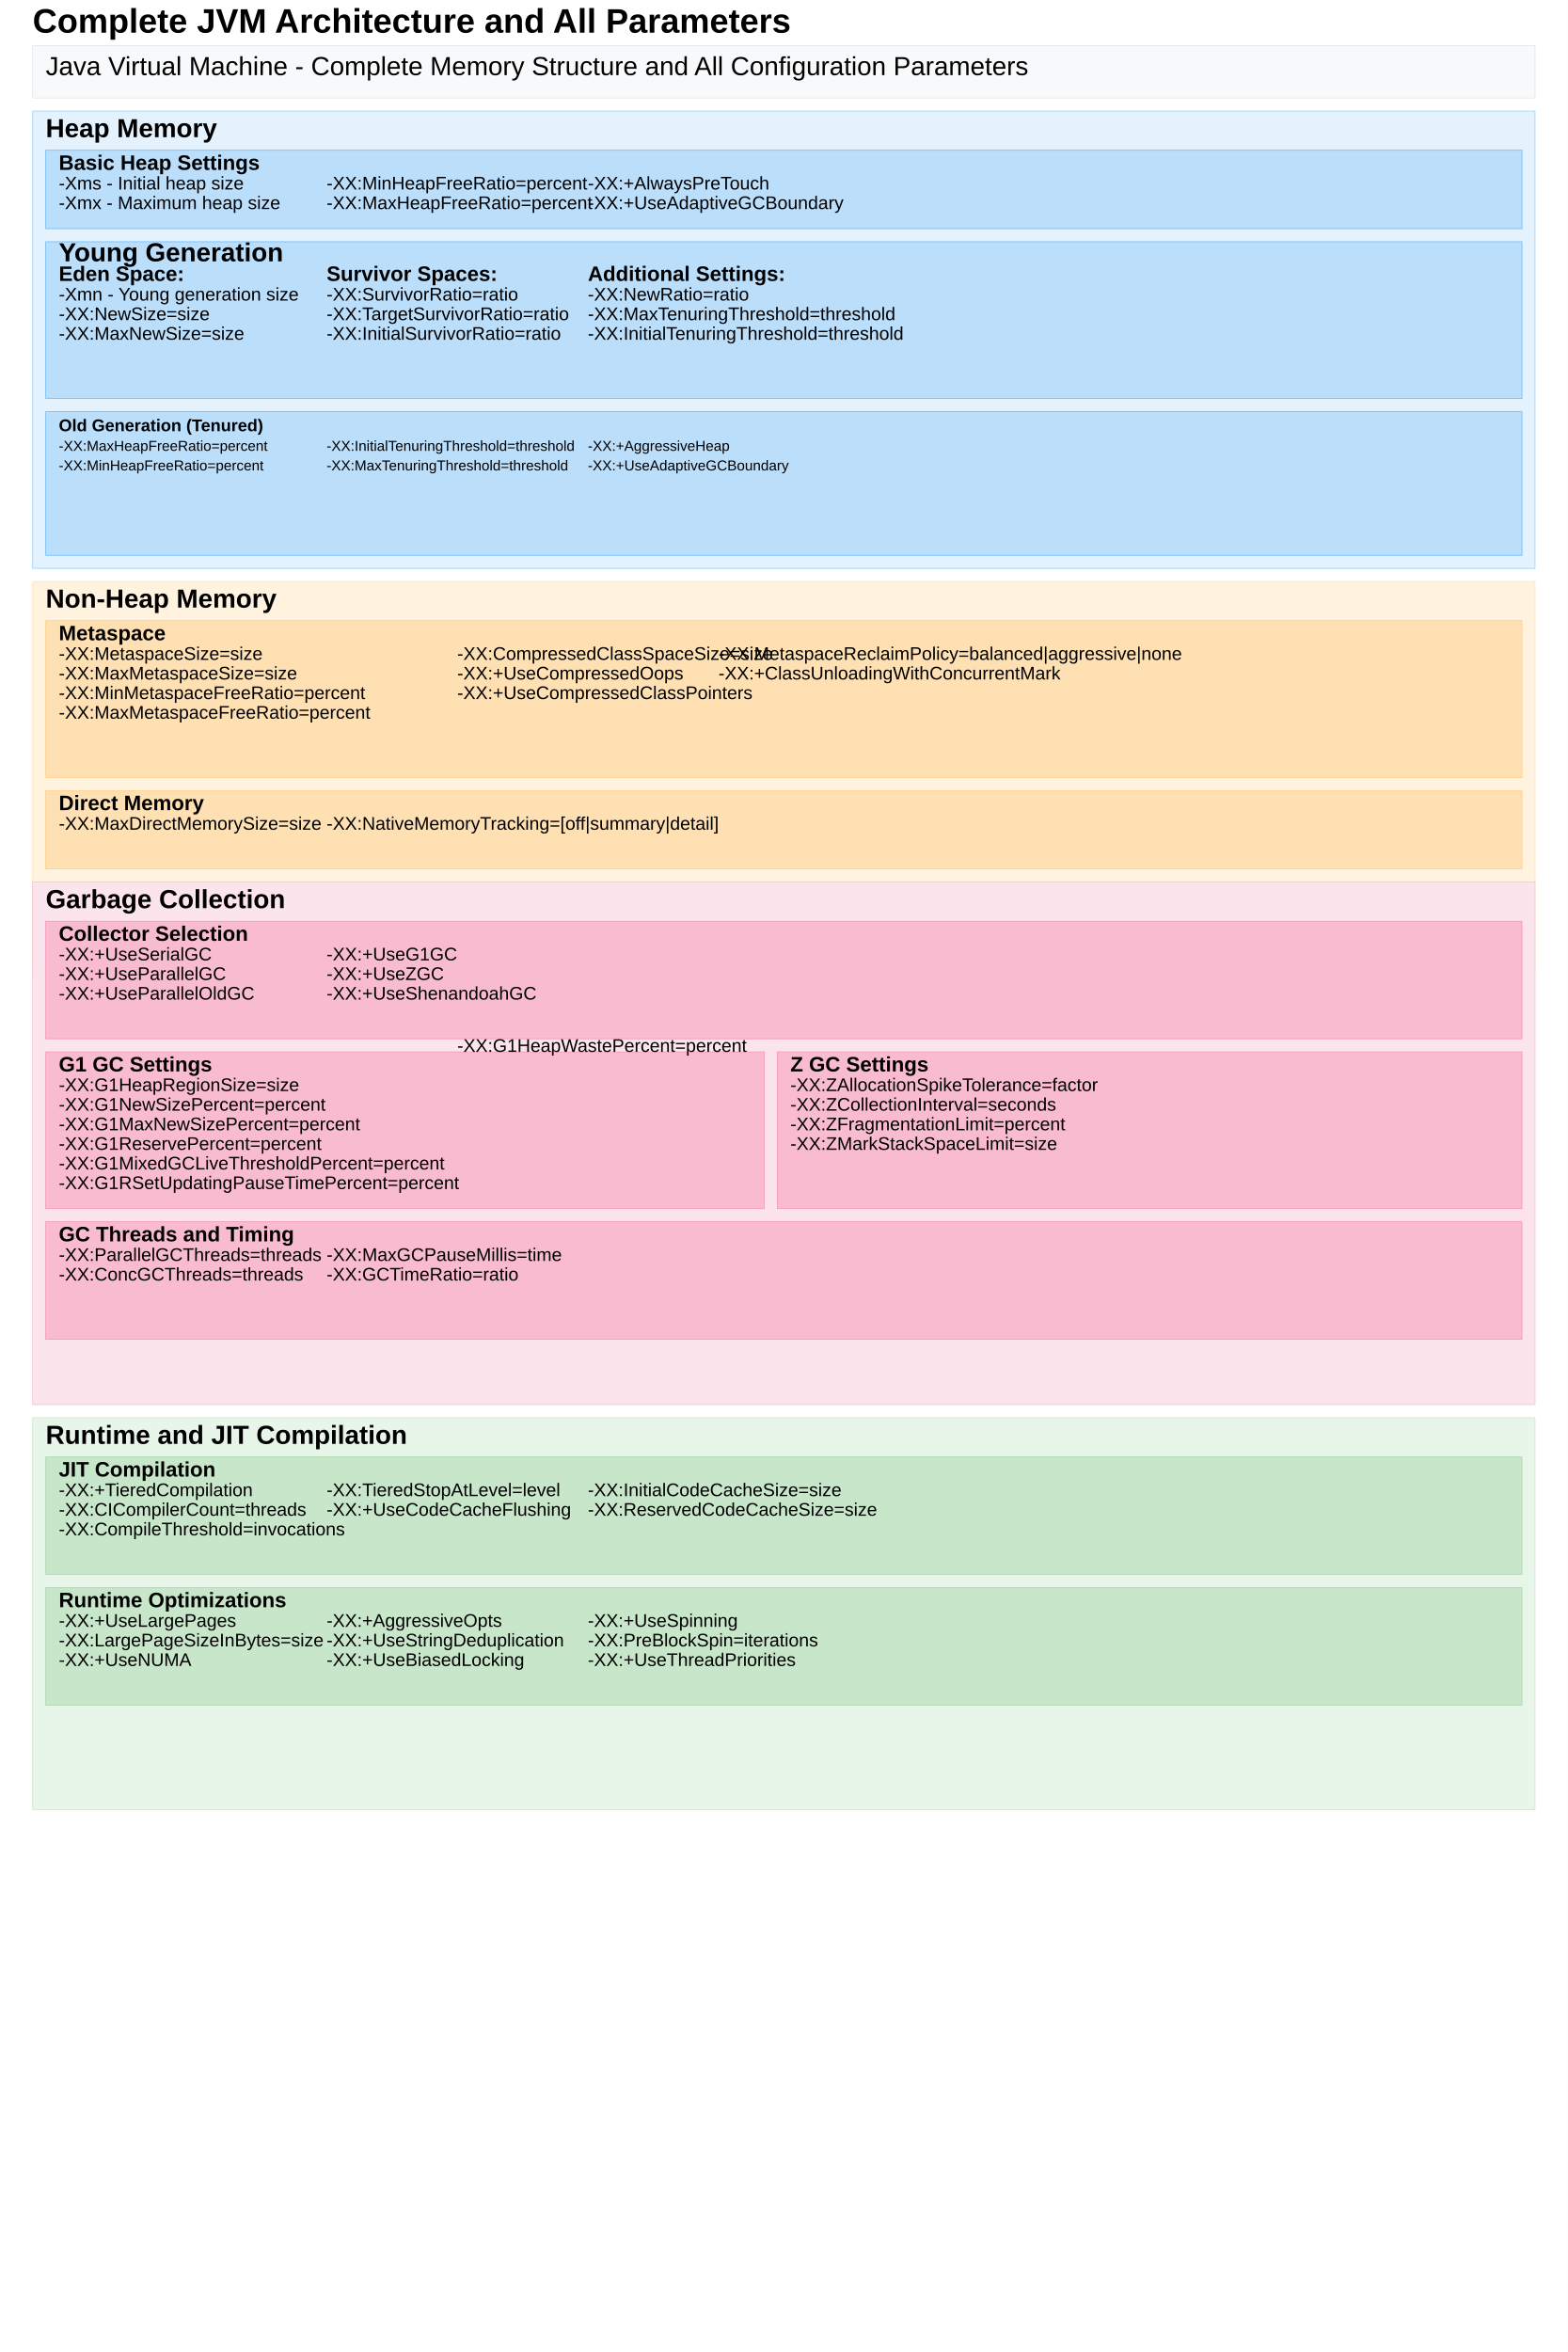
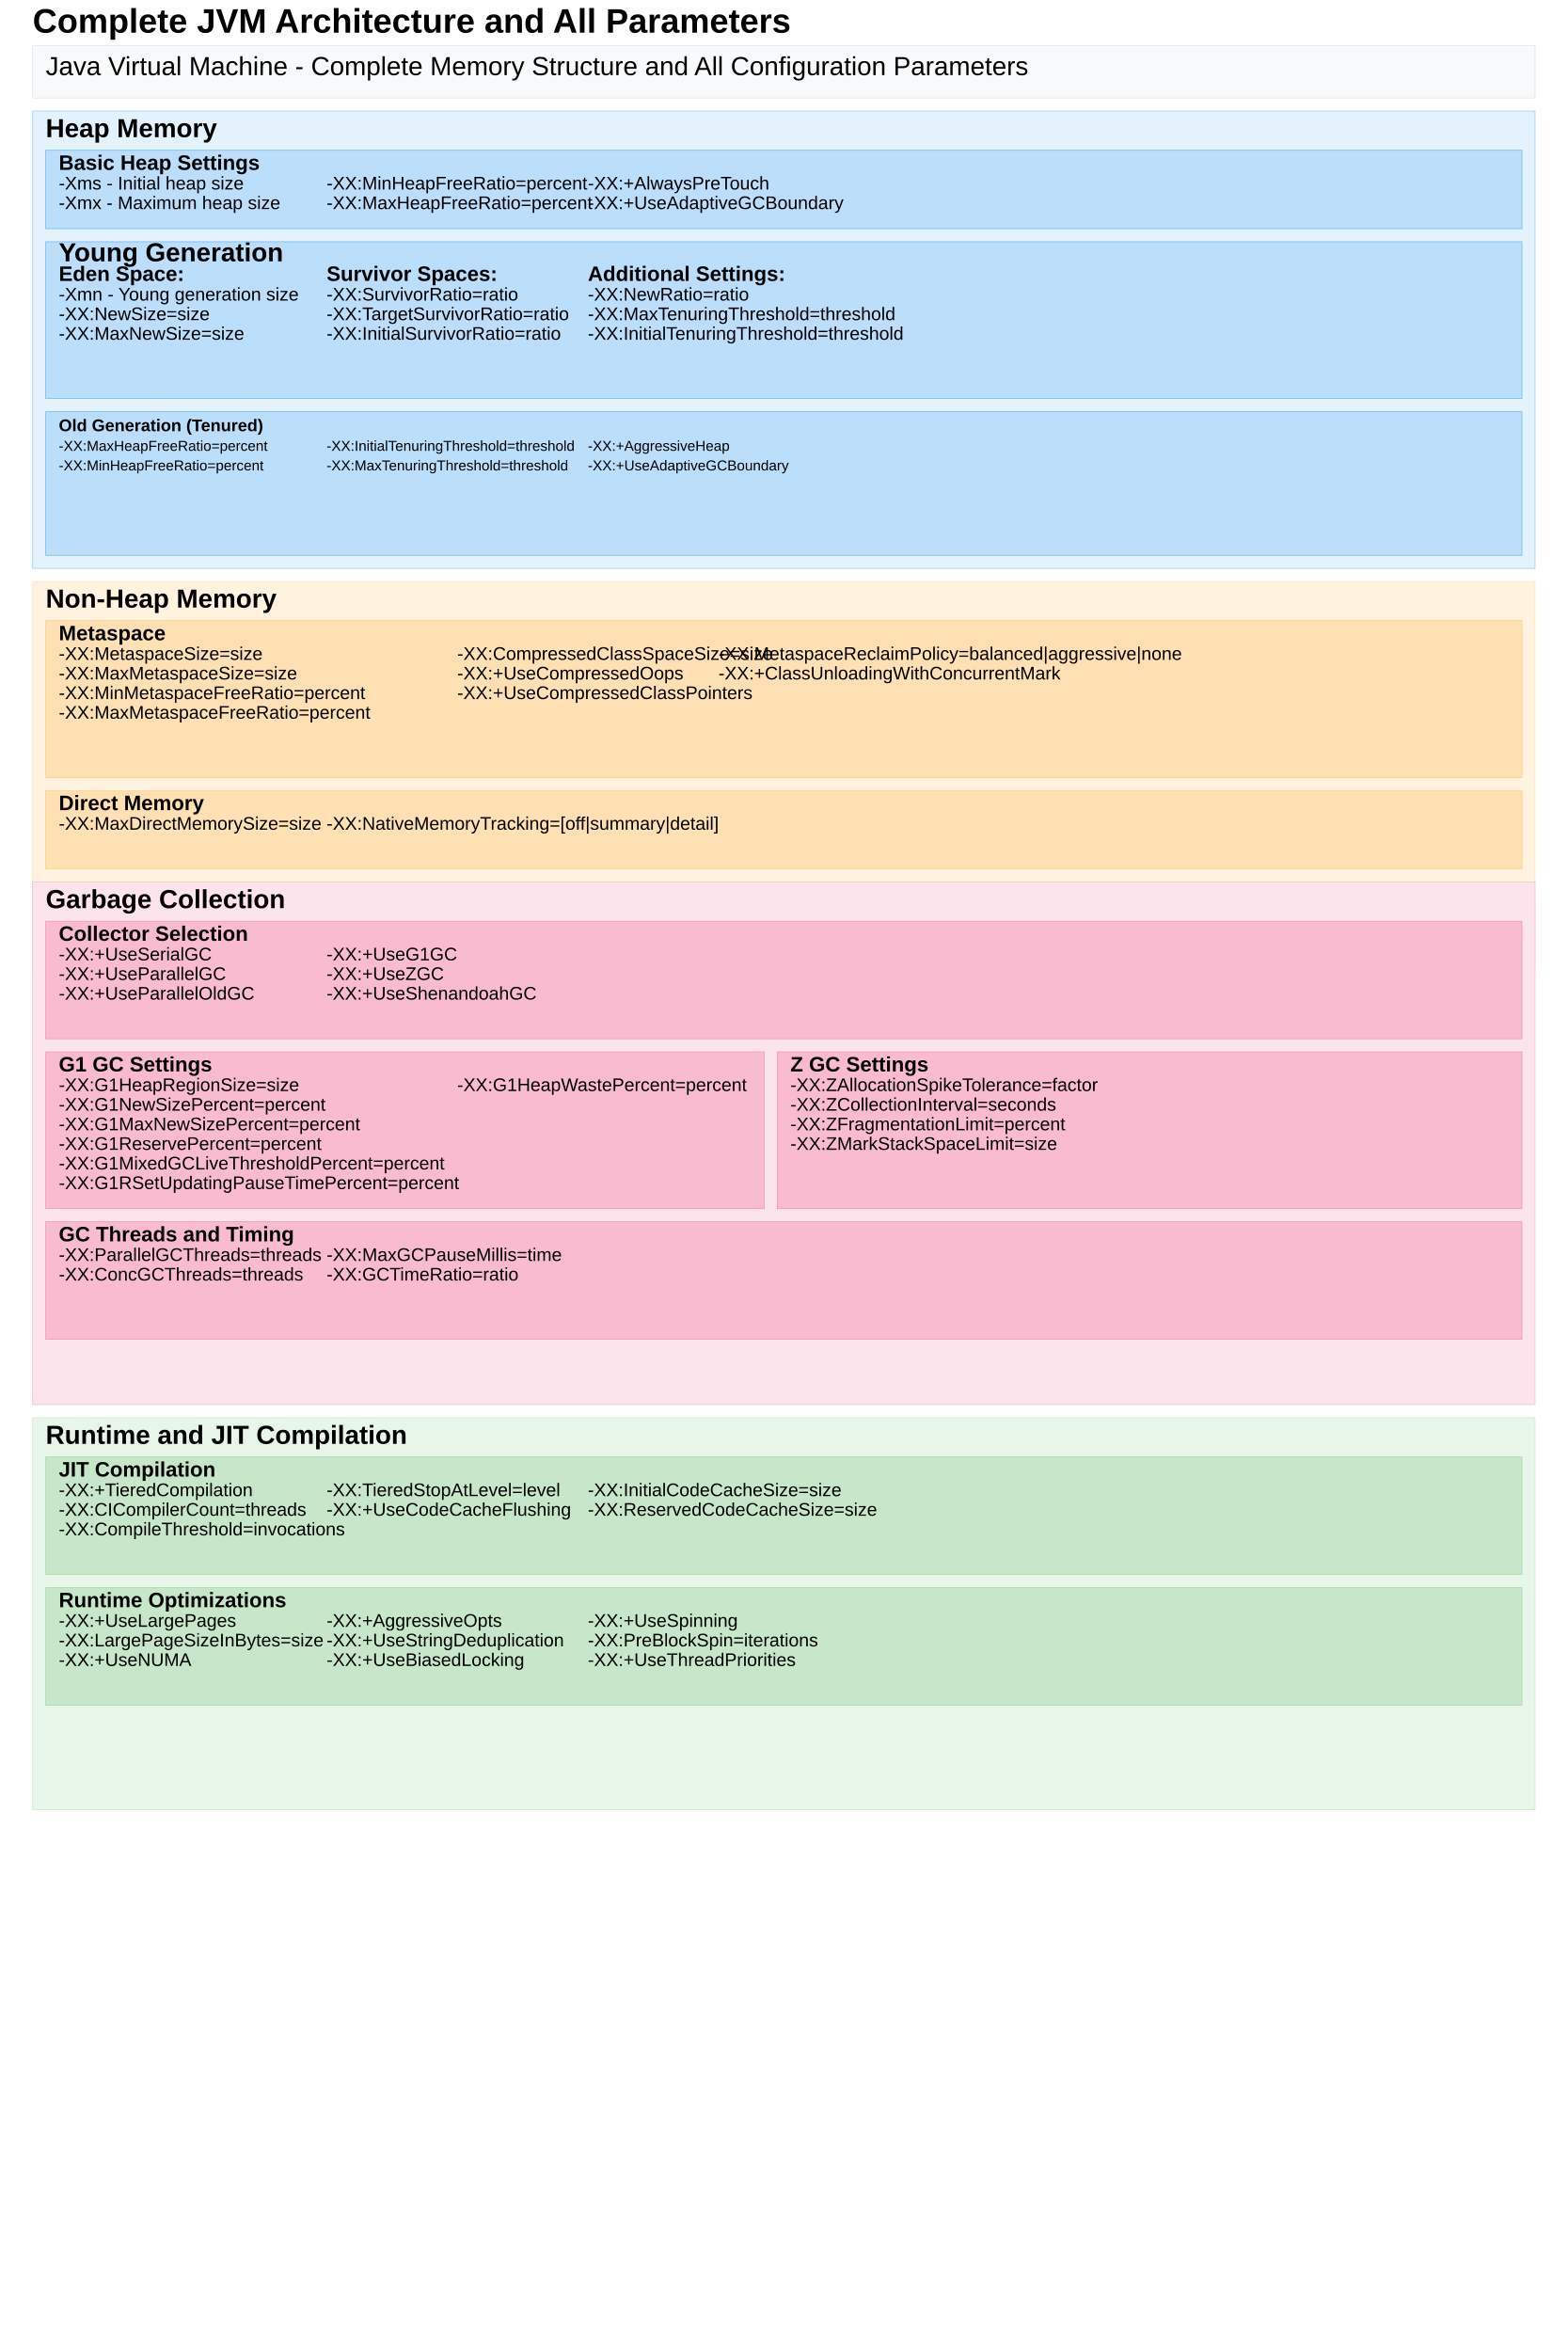
<svg xmlns="http://www.w3.org/2000/svg" viewBox="0 0 2400 3600">
  <rect x="0" y="0" width="2400" height="3600" fill="white" />
  <text x="50" y="50" font-family="Arial" font-size="52" font-weight="bold">Complete JVM Architecture and All Parameters</text>
  <rect x="50" y="70" width="2300" height="80" fill="#f8f9fa" stroke="#dee2e6" />
  <text x="70" y="115" font-family="Arial" font-size="40">Java Virtual Machine - Complete Memory Structure and All Configuration Parameters</text>
  <rect x="50" y="170" width="2300" height="700" fill="#e3f2fd" stroke="#90caf9" />
  <text x="70" y="210" font-family="Arial" font-size="40" font-weight="bold">Heap Memory</text>
  <rect x="70" y="230" width="2260" height="120" fill="#bbdefb" stroke="#64b5f6" />
  <text x="90" y="260" font-family="Arial" font-size="32" font-weight="bold">Basic Heap Settings</text>
  <text x="90" y="290" font-family="Arial" font-size="28">-Xms - Initial heap size</text>
  <text x="90" y="320" font-family="Arial" font-size="28">-Xmx - Maximum heap size</text>
  <text x="500" y="290" font-family="Arial" font-size="28">-XX:MinHeapFreeRatio=percent</text>
  <text x="500" y="320" font-family="Arial" font-size="28">-XX:MaxHeapFreeRatio=percent</text>
  <text x="900" y="290" font-family="Arial" font-size="28">-XX:+AlwaysPreTouch</text>
  <text x="900" y="320" font-family="Arial" font-size="28">-XX:+UseAdaptiveGCBoundary</text>
  <rect x="70" y="370" width="2260" height="240" fill="#bbdefb" stroke="#64b5f6" />
  <text x="90" y="400" font-family="Arial" font-size="40" font-weight="bold">Young Generation</text>
  <text x="90" y="430" font-family="Arial" font-size="32" font-weight="bold">Eden Space:</text>
  <text x="90" y="460" font-family="Arial" font-size="28">-Xmn - Young generation size</text>
  <text x="90" y="490" font-family="Arial" font-size="28">-XX:NewSize=size</text>
  <text x="90" y="520" font-family="Arial" font-size="28">-XX:MaxNewSize=size</text>
  <text x="500" y="430" font-family="Arial" font-size="32" font-weight="bold">Survivor Spaces:</text>
  <text x="500" y="460" font-family="Arial" font-size="28">-XX:SurvivorRatio=ratio</text>
  <text x="500" y="490" font-family="Arial" font-size="28">-XX:TargetSurvivorRatio=ratio</text>
  <text x="500" y="520" font-family="Arial" font-size="28">-XX:InitialSurvivorRatio=ratio</text>
  <text x="900" y="430" font-family="Arial" font-size="32" font-weight="bold">Additional Settings:</text>
  <text x="900" y="460" font-family="Arial" font-size="28">-XX:NewRatio=ratio</text>
  <text x="900" y="490" font-family="Arial" font-size="28">-XX:MaxTenuringThreshold=threshold</text>
  <text x="900" y="520" font-family="Arial" font-size="28">-XX:InitialTenuringThreshold=threshold</text>
  <rect x="70" y="630" width="2260" height="220" fill="#bbdefb" stroke="#64b5f6" />
  <text x="90" y="660" font-family="Arial" font-size="26" font-weight="bold">Old Generation (Tenured)</text>
  <text x="90" y="690" font-family="Arial" font-size="22">-XX:MaxHeapFreeRatio=percent</text>
  <text x="90" y="720" font-family="Arial" font-size="22">-XX:MinHeapFreeRatio=percent</text>
  <text x="500" y="690" font-family="Arial" font-size="22">-XX:InitialTenuringThreshold=threshold</text>
  <text x="500" y="720" font-family="Arial" font-size="22">-XX:MaxTenuringThreshold=threshold</text>
  <text x="900" y="690" font-family="Arial" font-size="22">-XX:+AggressiveHeap</text>
  <text x="900" y="720" font-family="Arial" font-size="22">-XX:+UseAdaptiveGCBoundary</text>
  <rect x="50" y="890" width="2300" height="600" fill="#fff3e0" stroke="#ffe0b2" />
  <text x="70" y="930" font-family="Arial" font-size="40" font-weight="bold">Non-Heap Memory</text>
  <rect x="70" y="950" width="2260" height="240" fill="#ffe0b2" stroke="#ffcc80" />
  <text x="90" y="980" font-family="Arial" font-size="32" font-weight="bold">Metaspace</text>
  <text x="90" y="1010" font-family="Arial" font-size="28">-XX:MetaspaceSize=size</text>
  <text x="90" y="1040" font-family="Arial" font-size="28">-XX:MaxMetaspaceSize=size</text>
  <text x="90" y="1070" font-family="Arial" font-size="28">-XX:MinMetaspaceFreeRatio=percent</text>
  <text x="90" y="1100" font-family="Arial" font-size="28">-XX:MaxMetaspaceFreeRatio=percent</text>
  <text x="700" y="1010" font-family="Arial" font-size="28">-XX:CompressedClassSpaceSize=size</text>
  <text x="700" y="1040" font-family="Arial" font-size="28">-XX:+UseCompressedOops</text>
  <text x="700" y="1070" font-family="Arial" font-size="28">-XX:+UseCompressedClassPointers</text>
  <text x="1100" y="1010" font-family="Arial" font-size="28">-XX:MetaspaceReclaimPolicy=balanced|aggressive|none</text>
  <text x="1100" y="1040" font-family="Arial" font-size="28">-XX:+ClassUnloadingWithConcurrentMark</text>
  <rect x="70" y="1210" width="2260" height="120" fill="#ffe0b2" stroke="#ffcc80" />
  <text x="90" y="1240" font-family="Arial" font-size="32" font-weight="bold">Direct Memory</text>
  <text x="90" y="1270" font-family="Arial" font-size="28">-XX:MaxDirectMemorySize=size</text>
  <text x="500" y="1270" font-family="Arial" font-size="28">-XX:NativeMemoryTracking=[off|summary|detail]</text>
  <rect x="50" y="1350" width="2300" height="800" fill="#fce4ec" stroke="#f8bbd0" />
  <text x="70" y="1390" font-family="Arial" font-size="40" font-weight="bold">Garbage Collection</text>
  <rect x="70" y="1410" width="2260" height="180" fill="#f8bbd0" stroke="#f48fb1" />
  <text x="90" y="1440" font-family="Arial" font-size="32" font-weight="bold">Collector Selection</text>
  <text x="90" y="1470" font-family="Arial" font-size="28">-XX:+UseSerialGC</text>
  <text x="90" y="1500" font-family="Arial" font-size="28">-XX:+UseParallelGC</text>
  <text x="90" y="1530" font-family="Arial" font-size="28">-XX:+UseParallelOldGC</text>
  <text x="500" y="1470" font-family="Arial" font-size="28">-XX:+UseG1GC</text>
  <text x="500" y="1500" font-family="Arial" font-size="28">-XX:+UseZGC</text>
  <text x="500" y="1530" font-family="Arial" font-size="28">-XX:+UseShenandoahGC</text>
  <rect x="70" y="1610" width="1100" height="240" fill="#f8bbd0" stroke="#f48fb1" />
  <text x="90" y="1640" font-family="Arial" font-size="32" font-weight="bold">G1 GC Settings</text>
  <text x="90" y="1670" font-family="Arial" font-size="28">-XX:G1HeapRegionSize=size</text>
  <text x="90" y="1700" font-family="Arial" font-size="28">-XX:G1NewSizePercent=percent</text>
  <text x="90" y="1730" font-family="Arial" font-size="28">-XX:G1MaxNewSizePercent=percent</text>
  <text x="90" y="1760" font-family="Arial" font-size="28">-XX:G1ReservePercent=percent</text>
  <text x="90" y="1790" font-family="Arial" font-size="28">-XX:G1MixedGCLiveThresholdPercent=percent</text>
  <text x="90" y="1820" font-family="Arial" font-size="28">-XX:G1RSetUpdatingPauseTimePercent=percent</text>
-   <text x="700" y="1610" font-family="Arial" font-size="28">-XX:G1HeapWastePercent=percent</text>
+   <text x="700" y="1670" font-family="Arial" font-size="28">-XX:G1HeapWastePercent=percent</text>
  <rect x="1190" y="1610" width="1140" height="240" fill="#f8bbd0" stroke="#f48fb1" />
  <text x="1210" y="1640" font-family="Arial" font-size="32" font-weight="bold">Z GC Settings</text>
  <text x="1210" y="1670" font-family="Arial" font-size="28">-XX:ZAllocationSpikeTolerance=factor</text>
  <text x="1210" y="1700" font-family="Arial" font-size="28">-XX:ZCollectionInterval=seconds</text>
  <text x="1210" y="1730" font-family="Arial" font-size="28">-XX:ZFragmentationLimit=percent</text>
  <text x="1210" y="1760" font-family="Arial" font-size="28">-XX:ZMarkStackSpaceLimit=size</text>
  <rect x="70" y="1870" width="2260" height="180" fill="#f8bbd0" stroke="#f48fb1" />
  <text x="90" y="1900" font-family="Arial" font-size="32" font-weight="bold">GC Threads and Timing</text>
  <text x="90" y="1930" font-family="Arial" font-size="28">-XX:ParallelGCThreads=threads</text>
  <text x="90" y="1960" font-family="Arial" font-size="28">-XX:ConcGCThreads=threads</text>
  <text x="500" y="1930" font-family="Arial" font-size="28">-XX:MaxGCPauseMillis=time</text>
  <text x="500" y="1960" font-family="Arial" font-size="28">-XX:GCTimeRatio=ratio</text>
  <rect x="50" y="2170" width="2300" height="600" fill="#e8f5e9" stroke="#c8e6c9" />
  <text x="70" y="2210" font-family="Arial" font-size="40" font-weight="bold">Runtime and JIT Compilation</text>
  <rect x="70" y="2230" width="2260" height="180" fill="#c8e6c9" stroke="#a5d6a7" />
  <text x="90" y="2260" font-family="Arial" font-size="32" font-weight="bold">JIT Compilation</text>
  <text x="90" y="2290" font-family="Arial" font-size="28">-XX:+TieredCompilation</text>
  <text x="90" y="2320" font-family="Arial" font-size="28">-XX:CICompilerCount=threads</text>
  <text x="90" y="2350" font-family="Arial" font-size="28">-XX:CompileThreshold=invocations</text>
  <text x="500" y="2290" font-family="Arial" font-size="28">-XX:TieredStopAtLevel=level</text>
  <text x="500" y="2320" font-family="Arial" font-size="28">-XX:+UseCodeCacheFlushing</text>
  <text x="900" y="2290" font-family="Arial" font-size="28">-XX:InitialCodeCacheSize=size</text>
  <text x="900" y="2320" font-family="Arial" font-size="28">-XX:ReservedCodeCacheSize=size</text>
  <rect x="70" y="2430" width="2260" height="180" fill="#c8e6c9" stroke="#a5d6a7" />
  <text x="90" y="2460" font-family="Arial" font-size="32" font-weight="bold">Runtime Optimizations</text>
  <text x="90" y="2490" font-family="Arial" font-size="28">-XX:+UseLargePages</text>
  <text x="90" y="2520" font-family="Arial" font-size="28">-XX:LargePageSizeInBytes=size</text>
  <text x="90" y="2550" font-family="Arial" font-size="28">-XX:+UseNUMA</text>
  <text x="500" y="2490" font-family="Arial" font-size="28">-XX:+AggressiveOpts</text>
  <text x="500" y="2520" font-family="Arial" font-size="28">-XX:+UseStringDeduplication</text>
  <text x="500" y="2550" font-family="Arial" font-size="28">-XX:+UseBiasedLocking</text>
  <text x="900" y="2490" font-family="Arial" font-size="28">-XX:+UseSpinning</text>
  <text x="900" y="2520" font-family="Arial" font-size="28">-XX:PreBlockSpin=iterations</text>
  <text x="900" y="2550" font-family="Arial" font-size="28">-XX:+UseThreadPriorities</text>
</svg>
